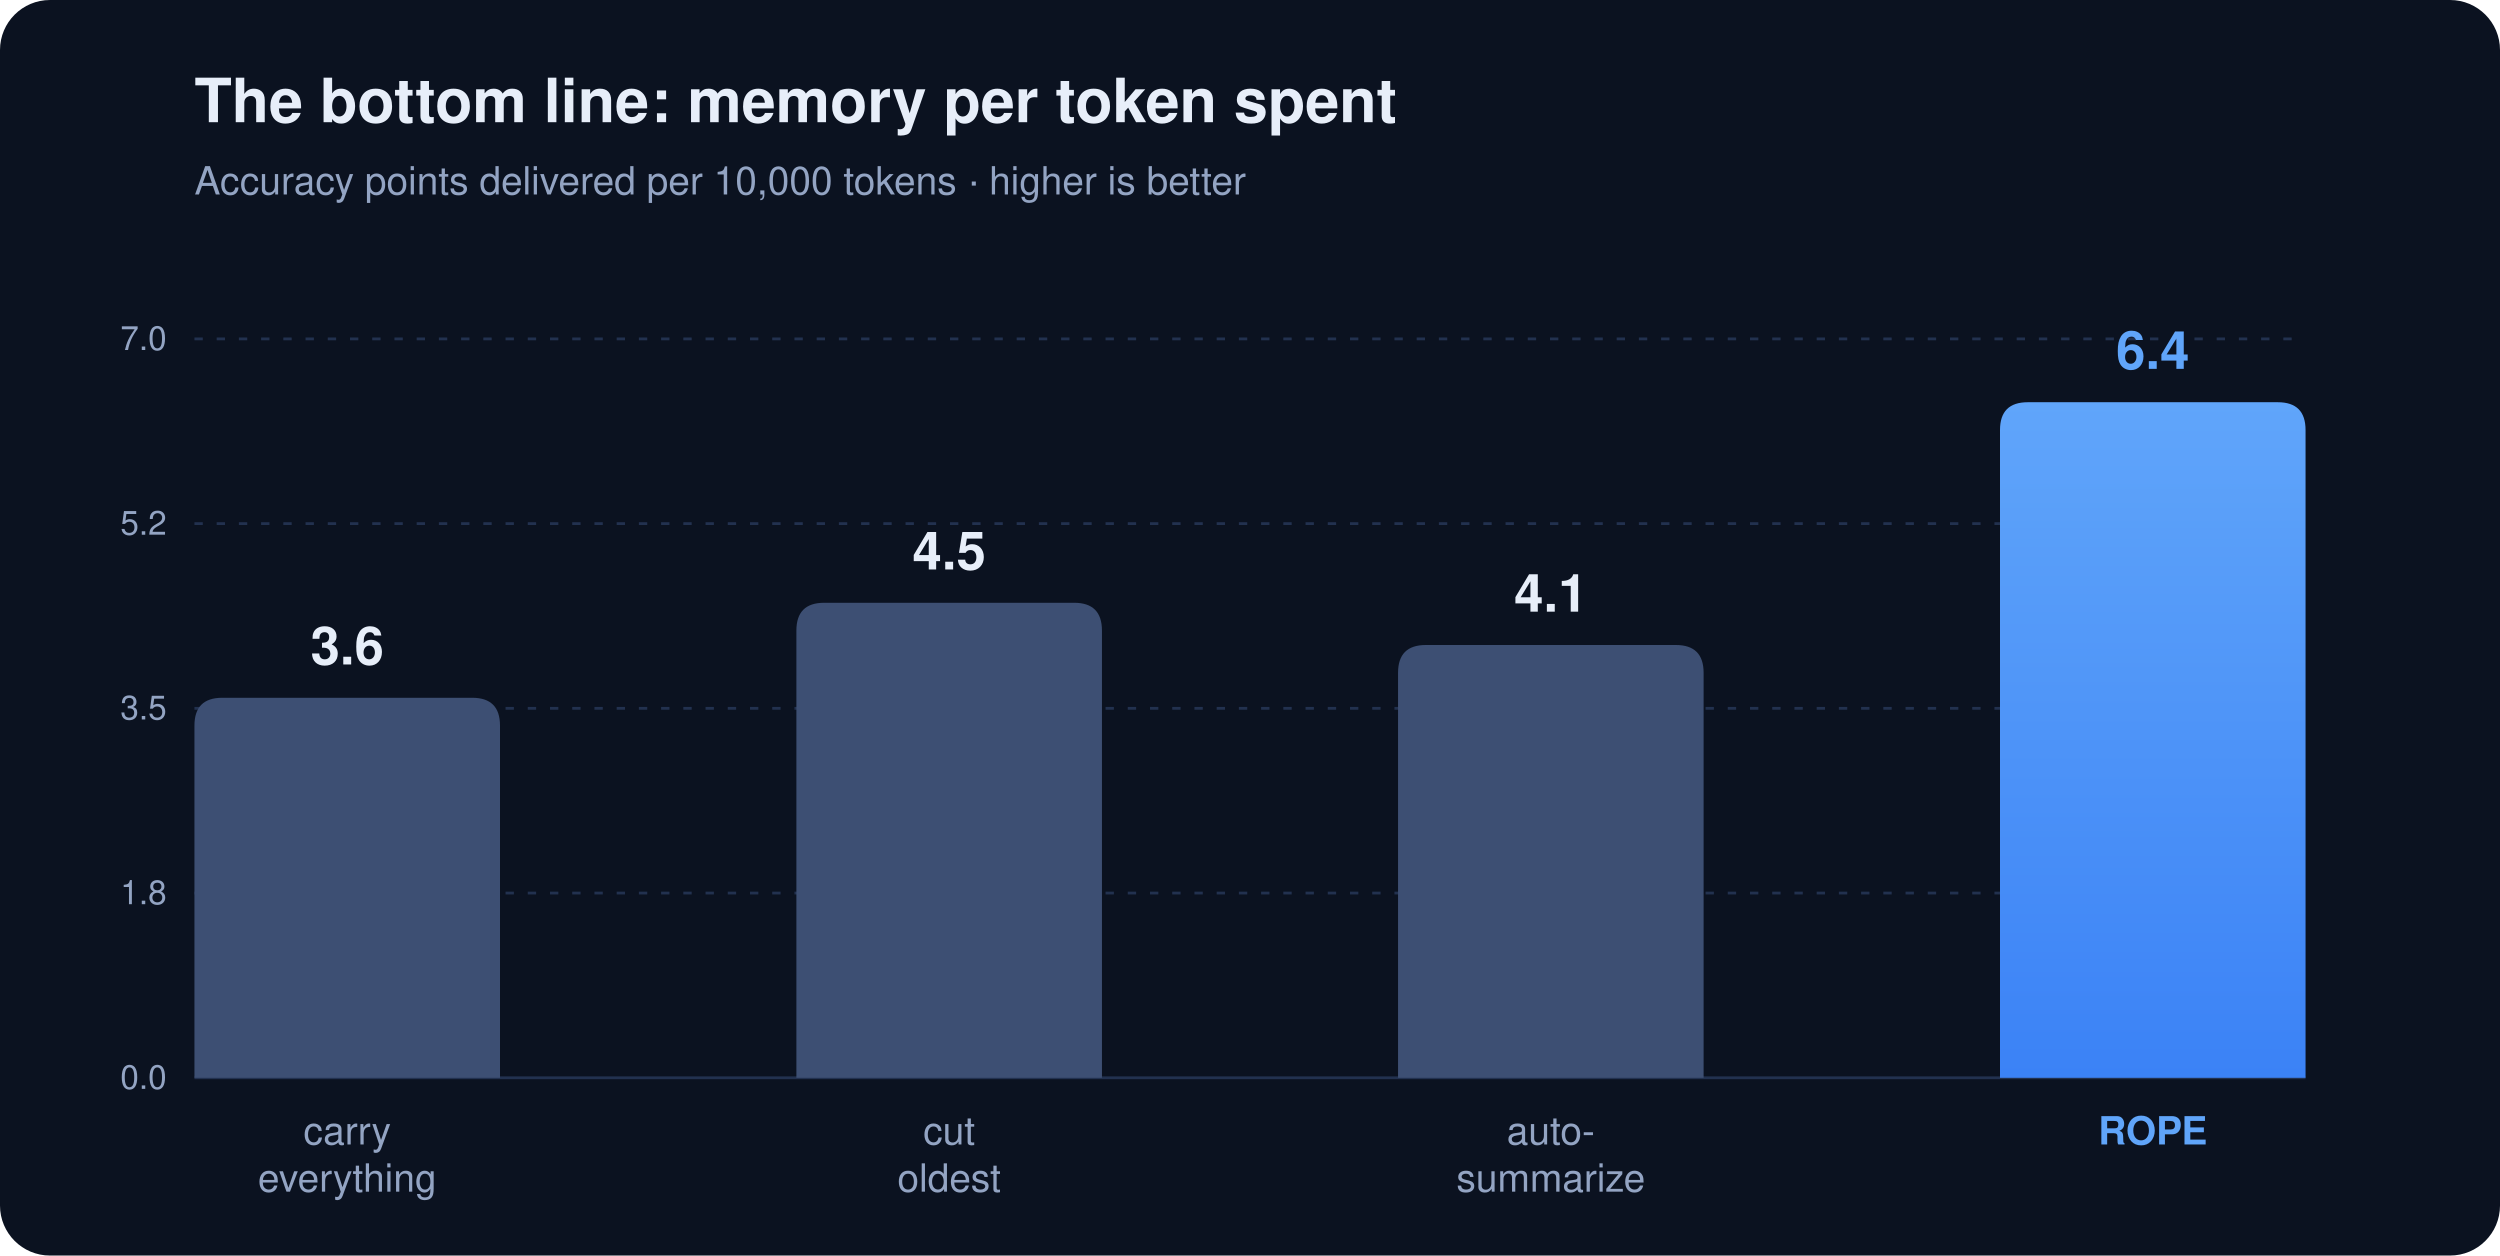
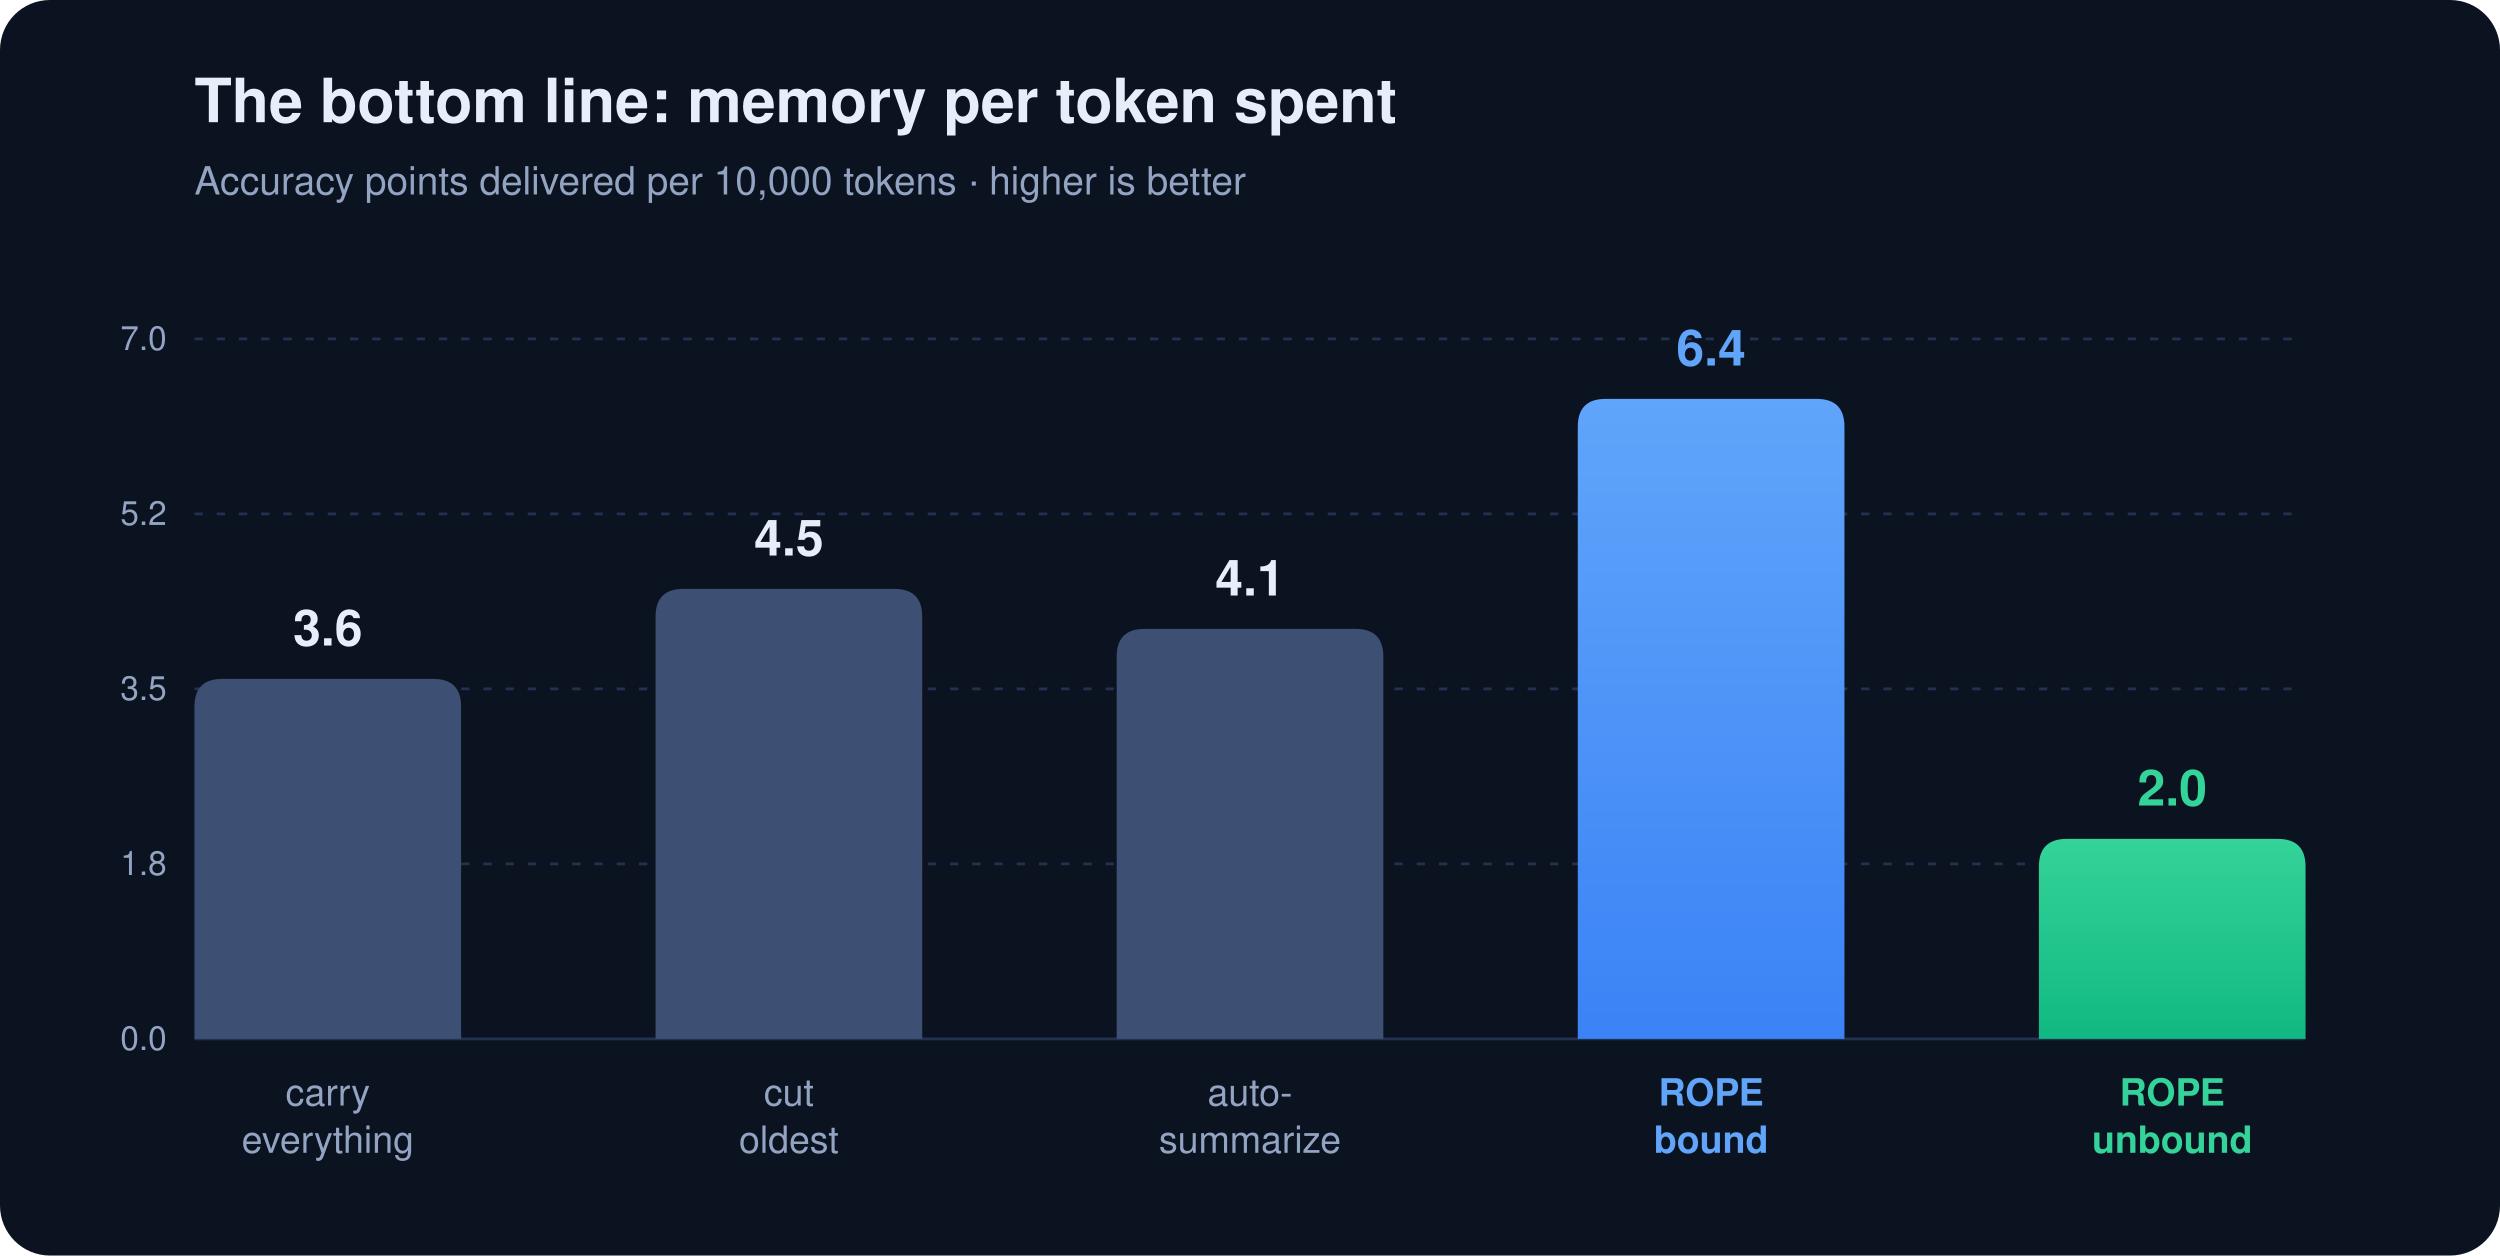
<svg xmlns="http://www.w3.org/2000/svg" viewBox="0 0 900 452" font-family="-apple-system,BlinkMacSystemFont,'Segoe UI',Helvetica,Arial,sans-serif">
  <rect width="900" height="452" rx="18" fill="#0B1220" />
  <text x="70" y="44" fill="#E7EEF9" font-size="22" font-weight="700">The bottom line: memory per token spent</text>
  <text x="70" y="70" fill="#93A4C3" font-size="14">Accuracy points delivered per 10,000 tokens · higher is better</text>
  <defs>
    <linearGradient id="hero" x1="0" y1="0" x2="0" y2="1">
      <stop offset="0" stop-color="#60A5FA" />
      <stop offset="1" stop-color="#3B82F6" />
    </linearGradient>
+     <linearGradient id="hero2" x1="0" y1="0" x2="0" y2="1">
+       <stop offset="0" stop-color="#34D399" />
+       <stop offset="1" stop-color="#10B981" />
+     </linearGradient>
  </defs>
-   <line x1="70" y1="388.0" x2="830" y2="388.0" stroke="#22314F" stroke-width="1" stroke-dasharray="none" />
-   <text x="60" y="392.0" fill="#93A4C3" font-size="12" text-anchor="end">0.0</text>
-   <line x1="70" y1="321.5" x2="830" y2="321.5" stroke="#22314F" stroke-width="1" stroke-dasharray="3 5" />
-   <text x="60" y="325.5" fill="#93A4C3" font-size="12" text-anchor="end">1.8</text>
-   <line x1="70" y1="255.0" x2="830" y2="255.0" stroke="#22314F" stroke-width="1" stroke-dasharray="3 5" />
-   <text x="60" y="259.0" fill="#93A4C3" font-size="12" text-anchor="end">3.5</text>
-   <line x1="70" y1="188.5" x2="830" y2="188.5" stroke="#22314F" stroke-width="1" stroke-dasharray="3 5" />
-   <text x="60" y="192.5" fill="#93A4C3" font-size="12" text-anchor="end">5.2</text>
+   <line x1="70" y1="374.0" x2="830" y2="374.0" stroke="#22314F" stroke-width="1" stroke-dasharray="none" />
+   <text x="60" y="378.0" fill="#93A4C3" font-size="12" text-anchor="end">0.0</text>
+   <line x1="70" y1="311.0" x2="830" y2="311.0" stroke="#22314F" stroke-width="1" stroke-dasharray="3 5" />
+   <text x="60" y="315.0" fill="#93A4C3" font-size="12" text-anchor="end">1.8</text>
+   <line x1="70" y1="248.0" x2="830" y2="248.0" stroke="#22314F" stroke-width="1" stroke-dasharray="3 5" />
+   <text x="60" y="252.0" fill="#93A4C3" font-size="12" text-anchor="end">3.5</text>
+   <line x1="70" y1="185.0" x2="830" y2="185.0" stroke="#22314F" stroke-width="1" stroke-dasharray="3 5" />
+   <text x="60" y="189.0" fill="#93A4C3" font-size="12" text-anchor="end">5.2</text>
  <line x1="70" y1="122.0" x2="830" y2="122.0" stroke="#22314F" stroke-width="1" stroke-dasharray="3 5" />
  <text x="60" y="126.0" fill="#93A4C3" font-size="12" text-anchor="end">7.0</text>
-   <path d="M70.0,388.0 v-126.8 q0,-10 10,-10 h90 q10,0 10,10 v126.8 z" fill="#3D4F73" />
-   <text x="125.0" y="239.2" fill="#E7EEF9" font-size="19" font-weight="700" text-anchor="middle">3.6</text>
-   <text x="125.0" y="412.0" fill="#93A4C3" font-size="14" text-anchor="middle">carry</text>
-   <text x="125.0" y="429.0" fill="#93A4C3" font-size="14" text-anchor="middle">everything</text>
-   <path d="M286.7,388.0 v-161.0 q0,-10 10,-10 h90 q10,0 10,10 v161.0 z" fill="#3D4F73" />
-   <text x="341.7" y="205.0" fill="#E7EEF9" font-size="19" font-weight="700" text-anchor="middle">4.5</text>
-   <text x="341.7" y="412.0" fill="#93A4C3" font-size="14" text-anchor="middle">cut</text>
-   <text x="341.7" y="429.0" fill="#93A4C3" font-size="14" text-anchor="middle">oldest</text>
-   <path d="M503.3,388.0 v-145.8 q0,-10 10,-10 h90 q10,0 10,10 v145.8 z" fill="#3D4F73" />
-   <text x="558.3" y="220.2" fill="#E7EEF9" font-size="19" font-weight="700" text-anchor="middle">4.1</text>
-   <text x="558.3" y="412.0" fill="#93A4C3" font-size="14" text-anchor="middle">auto-</text>
-   <text x="558.3" y="429.0" fill="#93A4C3" font-size="14" text-anchor="middle">summarize</text>
-   <path d="M720.0,388.0 v-233.2 q0,-10 10,-10 h90 q10,0 10,10 v233.2 z" fill="url(#hero)" />
-   <text x="775.0" y="132.8" fill="#60A5FA" font-size="19" font-weight="700" text-anchor="middle">6.4</text>
-   <text x="775.0" y="412.0" fill="#60A5FA" font-size="14" font-weight="700" text-anchor="middle">ROPE</text>
+   <path d="M70.0,374.0 v-119.6 q0,-10 10,-10 h76 q10,0 10,10 v119.6 z" fill="#3D4F73" />
+   <text x="118.0" y="232.4" fill="#E7EEF9" font-size="18" font-weight="700" text-anchor="middle">3.6</text>
+   <text x="118.0" y="398.0" fill="#93A4C3" font-size="13.5" text-anchor="middle">carry</text>
+   <text x="118.0" y="415.0" fill="#93A4C3" font-size="13.5" text-anchor="middle">everything</text>
+   <path d="M236.0,374.0 v-152.0 q0,-10 10,-10 h76 q10,0 10,10 v152.0 z" fill="#3D4F73" />
+   <text x="284.0" y="200.0" fill="#E7EEF9" font-size="18" font-weight="700" text-anchor="middle">4.5</text>
+   <text x="284.0" y="398.0" fill="#93A4C3" font-size="13.5" text-anchor="middle">cut</text>
+   <text x="284.0" y="415.0" fill="#93A4C3" font-size="13.5" text-anchor="middle">oldest</text>
+   <path d="M402.0,374.0 v-137.6 q0,-10 10,-10 h76 q10,0 10,10 v137.6 z" fill="#3D4F73" />
+   <text x="450.0" y="214.4" fill="#E7EEF9" font-size="18" font-weight="700" text-anchor="middle">4.1</text>
+   <text x="450.0" y="398.0" fill="#93A4C3" font-size="13.5" text-anchor="middle">auto-</text>
+   <text x="450.0" y="415.0" fill="#93A4C3" font-size="13.5" text-anchor="middle">summarize</text>
+   <path d="M568.0,374.0 v-220.4 q0,-10 10,-10 h76 q10,0 10,10 v220.4 z" fill="url(#hero)" />
+   <text x="616.0" y="131.6" fill="#60A5FA" font-size="18" font-weight="700" text-anchor="middle">6.4</text>
+   <text x="616.0" y="398.0" fill="#60A5FA" font-size="13.5" font-weight="700" text-anchor="middle">ROPE</text>
+   <text x="616.0" y="415.0" fill="#60A5FA" font-size="13.5" font-weight="700" text-anchor="middle">bound</text>
+   <path d="M734.0,374.0 v-62.0 q0,-10 10,-10 h76 q10,0 10,10 v62.0 z" fill="url(#hero2)" />
+   <text x="782.0" y="290.0" fill="#34D399" font-size="18" font-weight="700" text-anchor="middle">2.0</text>
+   <text x="782.0" y="398.0" fill="#34D399" font-size="13.5" font-weight="700" text-anchor="middle">ROPE</text>
+   <text x="782.0" y="415.0" fill="#34D399" font-size="13.5" font-weight="700" text-anchor="middle">unbound</text>
</svg>
